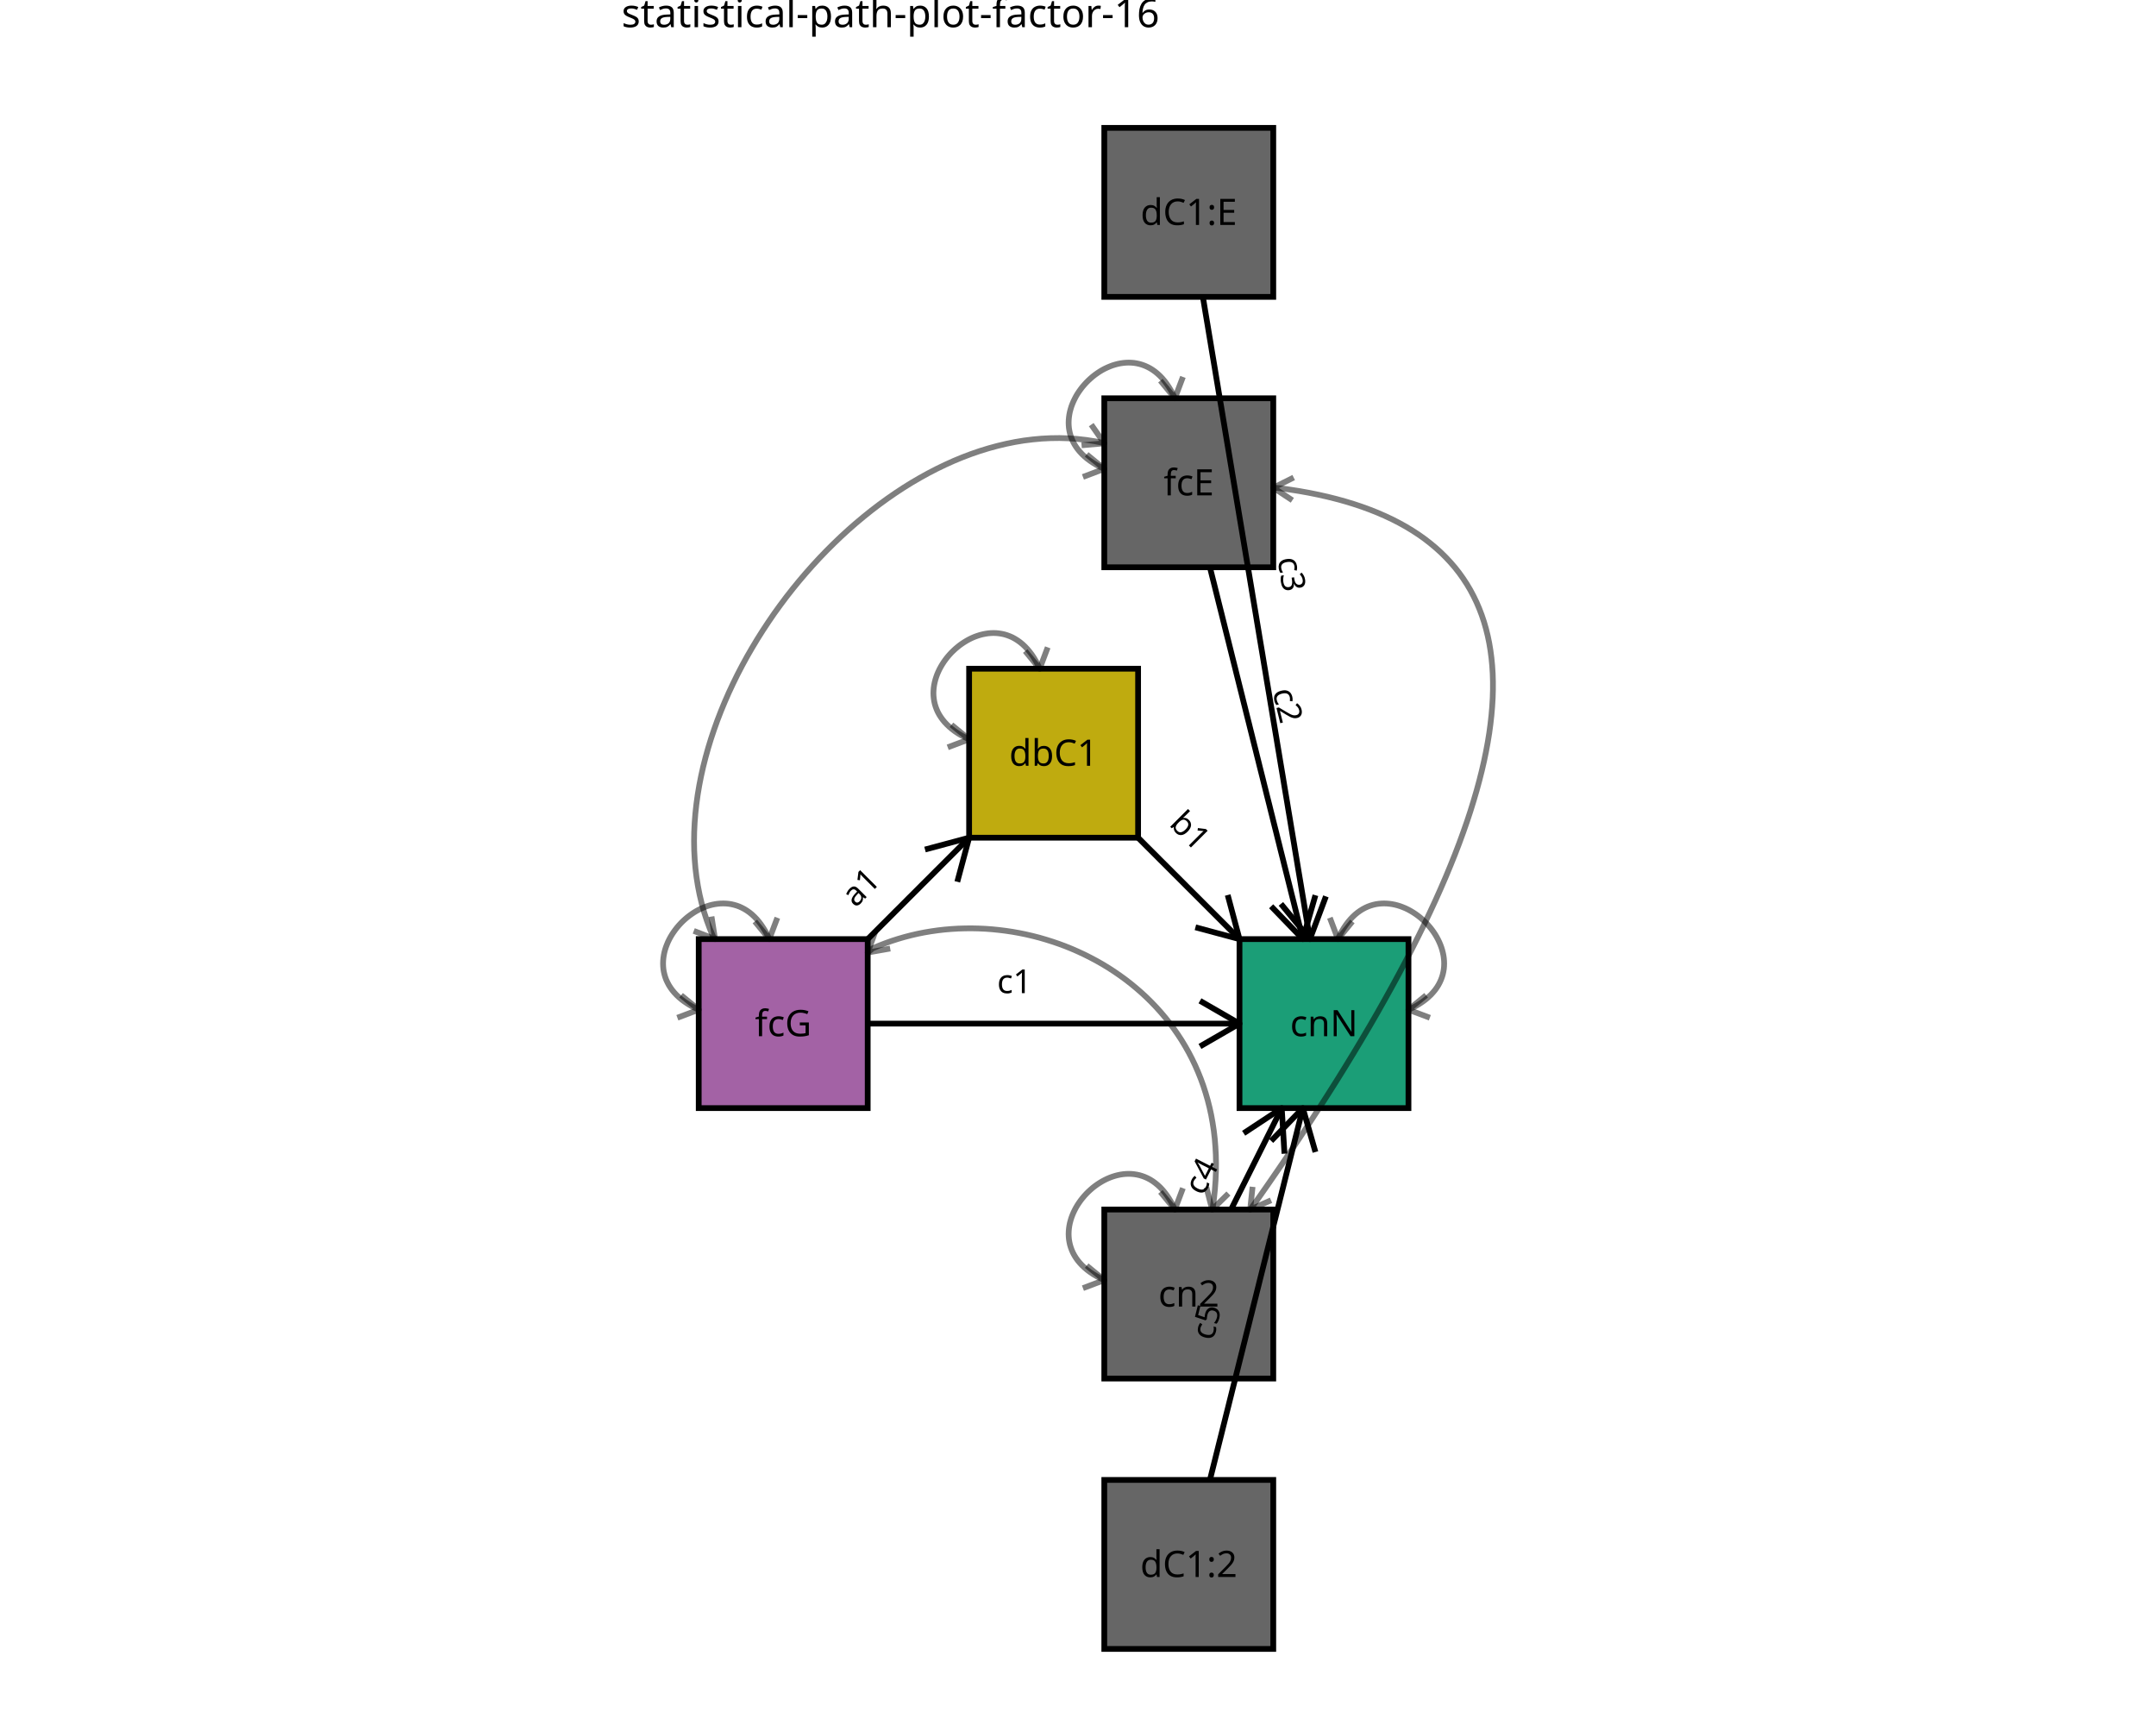
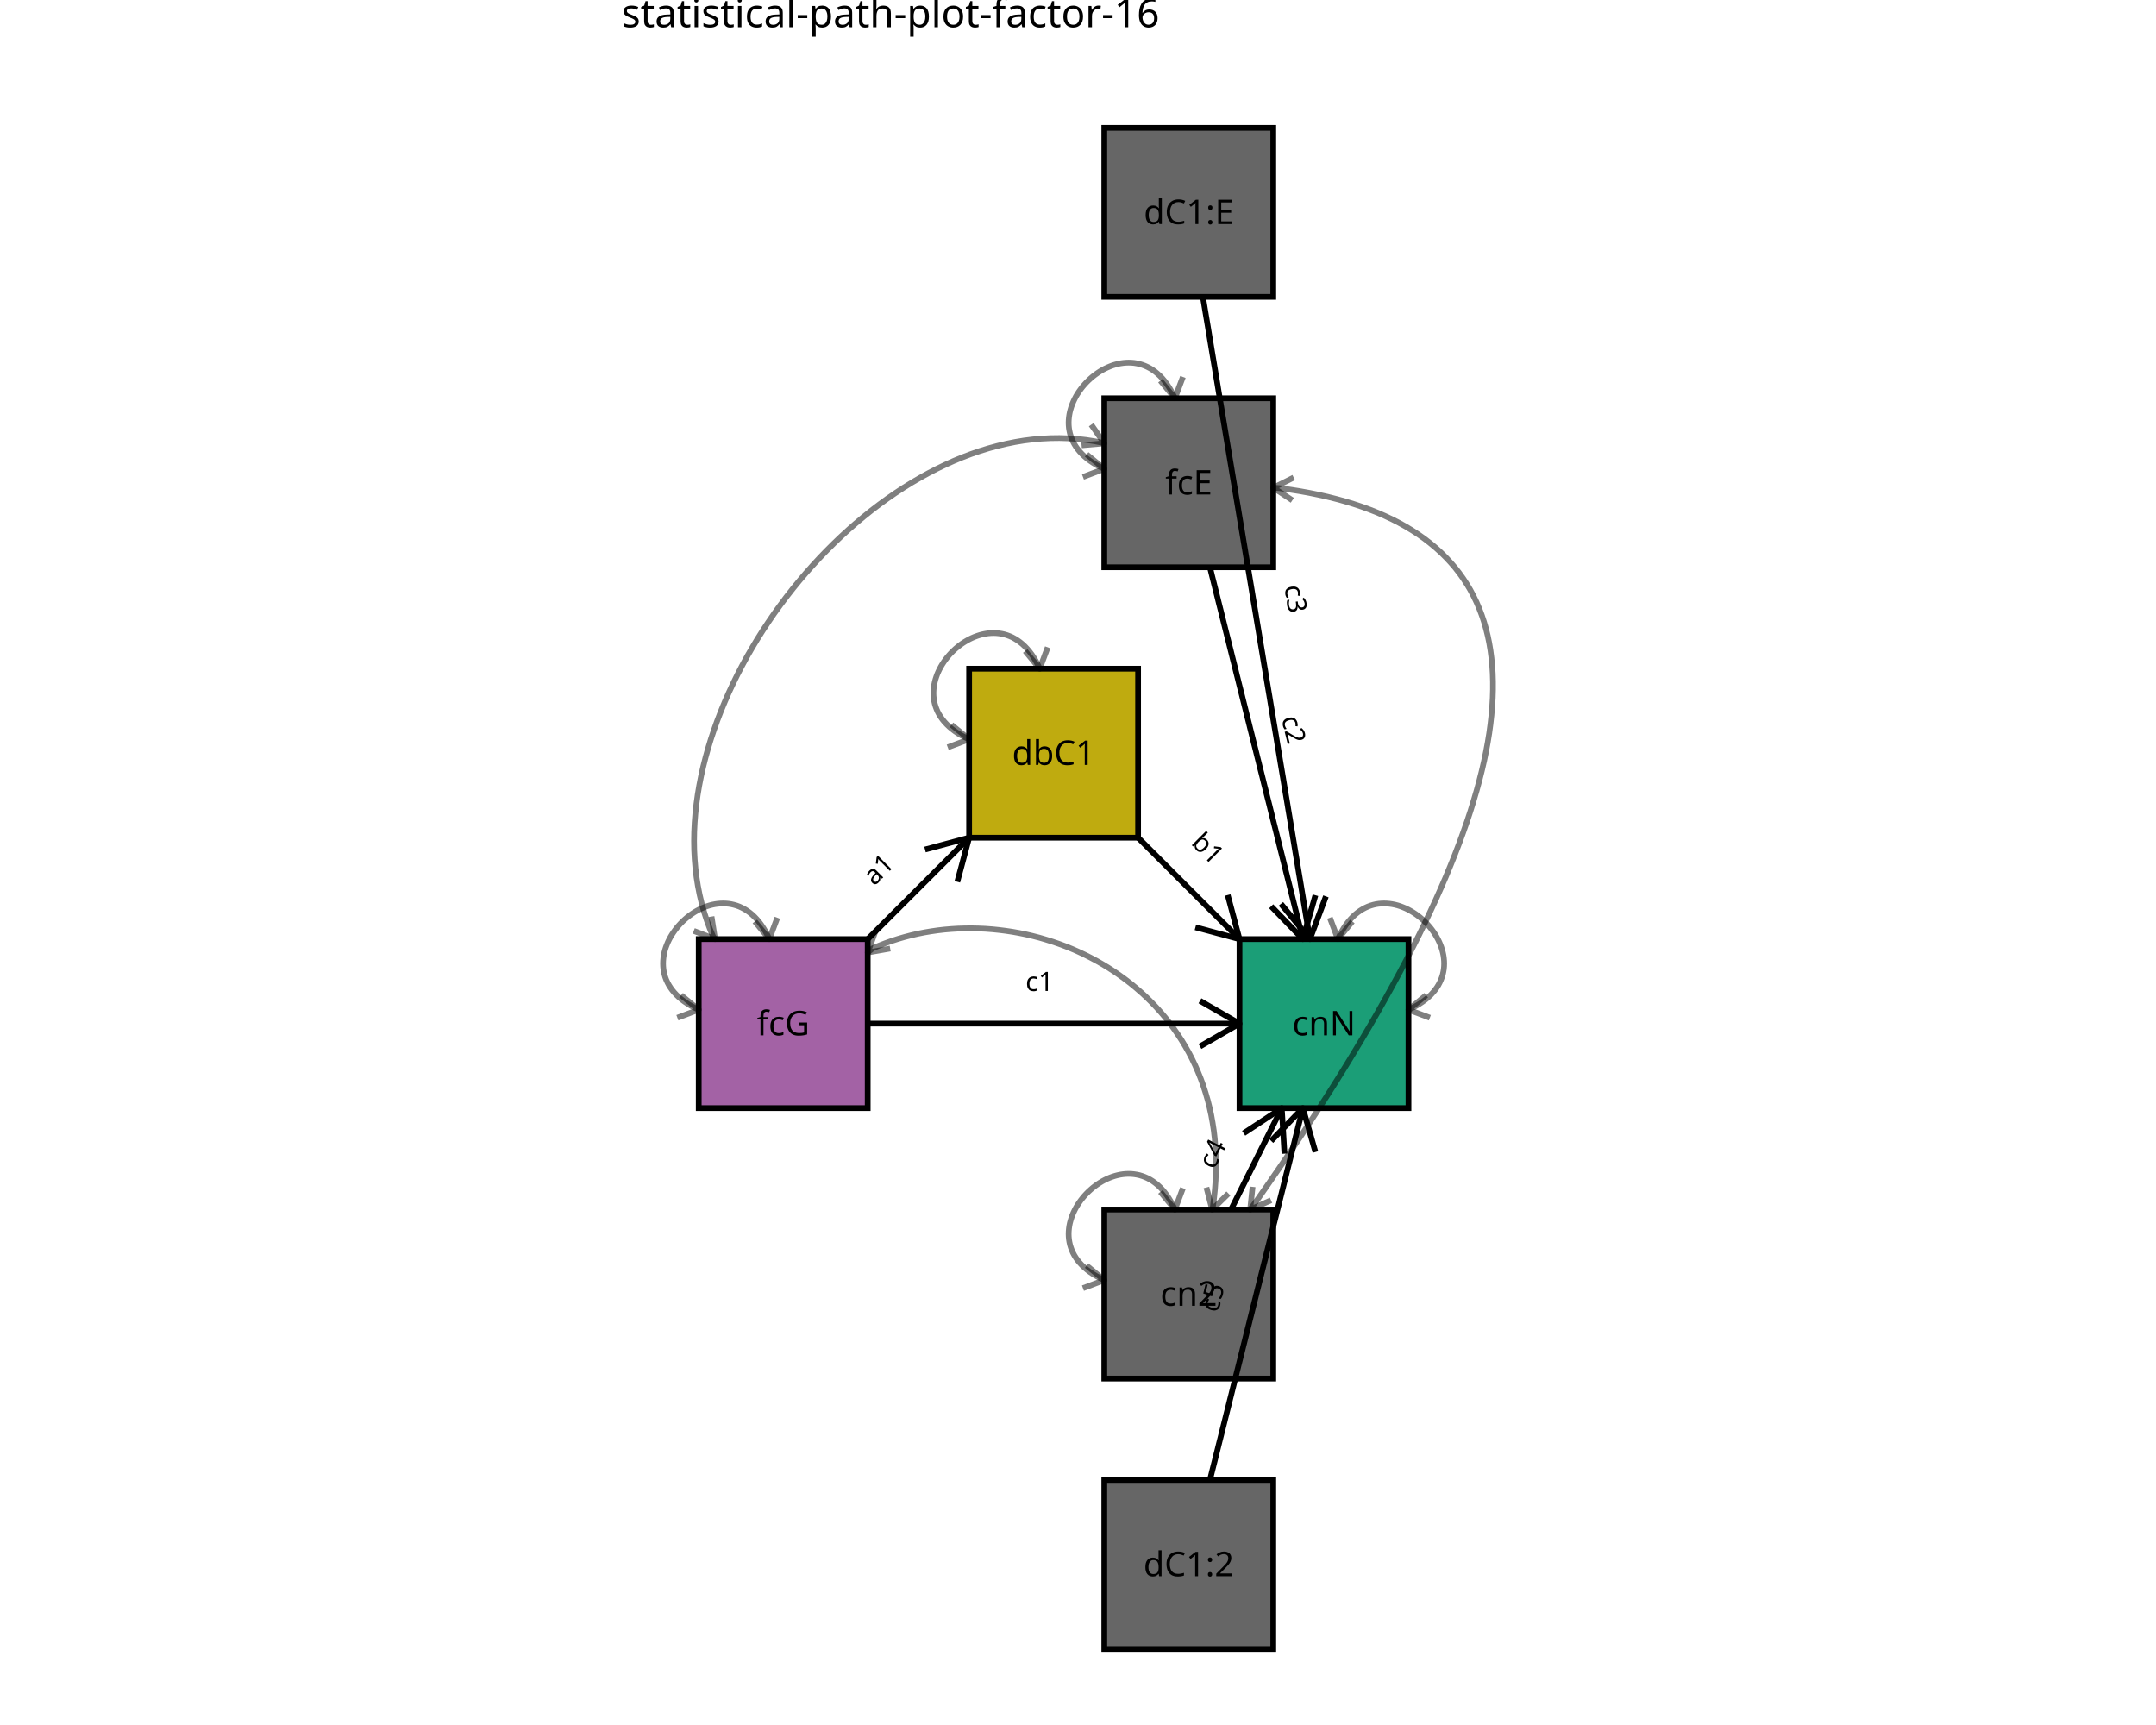
<svg xmlns="http://www.w3.org/2000/svg" class="svglite" data-engine-version="2.0" width="720.00pt" height="576.00pt" viewBox="0 0 720.00 576.00">
  <defs>
    <style type="text/css">
    .svglite line, .svglite polyline, .svglite polygon, .svglite path, .svglite rect, .svglite circle {
      fill: none;
      stroke: #000000;
      stroke-linecap: round;
      stroke-linejoin: round;
      stroke-miterlimit: 10.00;
    }
  </style>
  </defs>
  <rect width="100%" height="100%" style="stroke: none; fill: #FFFFFF;" />
  <defs>
    <clipPath id="cpMC4wMHw3MjAuMDB8MC4wMHw1NzYuMDA=">
      <rect x="0.00" y="0.00" width="720.00" height="576.00" />
    </clipPath>
  </defs>
  <g clip-path="url(#cpMC4wMHw3MjAuMDB8MC4wMHw1NzYuMDA=)">
</g>
  <defs>
    <clipPath id="cpMjA3LjU3fDUxMi40M3wwLjAwfDU3Ni4wMA==">
      <rect x="207.57" y="0.00" width="304.86" height="576.00" />
    </clipPath>
  </defs>
  <g clip-path="url(#cpMjA3LjU3fDUxMi40M3wwLjAwfDU3Ni4wMA==)">
    <rect x="207.57" y="0.00" width="304.86" height="576.00" style="stroke-width: 10.67; stroke: none;" />
  </g>
  <g clip-path="url(#cpMC4wMHw3MjAuMDB8MC4wMHw1NzYuMDA=)">
</g>
  <defs>
    <clipPath id="cpMjA3LjU3fDUxMi40M3wxNy4zMHw1NzYuMDA=">
      <rect x="207.57" y="17.30" width="304.86" height="558.70" />
    </clipPath>
  </defs>
  <g clip-path="url(#cpMjA3LjU3fDUxMi40M3wxNy4zMHw1NzYuMDA=)">
    <rect x="207.57" y="17.30" width="304.86" height="558.70" style="stroke-width: 10.67; stroke: none;" />
    <rect x="233.34" y="313.58" width="56.43" height="56.43" style="stroke-width: 1.92; stroke-linecap: butt; stroke-linejoin: miter; fill: #A362A5;" />
    <rect x="413.93" y="313.58" width="56.43" height="56.43" style="stroke-width: 1.92; stroke-linecap: butt; stroke-linejoin: miter; fill: #1B9E77;" />
    <rect x="323.64" y="223.29" width="56.43" height="56.43" style="stroke-width: 1.92; stroke-linecap: butt; stroke-linejoin: miter; fill: #BFAB0F;" />
    <rect x="368.78" y="132.99" width="56.43" height="56.43" style="stroke-width: 1.92; stroke-linecap: butt; stroke-linejoin: miter; fill: #666666;" />
    <rect x="368.78" y="42.70" width="56.43" height="56.43" style="stroke-width: 1.92; stroke-linecap: butt; stroke-linejoin: miter; fill: #666666;" />
    <rect x="368.78" y="403.88" width="56.43" height="56.43" style="stroke-width: 1.92; stroke-linecap: butt; stroke-linejoin: miter; fill: #666666;" />
    <rect x="368.78" y="494.17" width="56.43" height="56.43" style="stroke-width: 1.92; stroke-linecap: butt; stroke-linejoin: miter; fill: #666666;" />
    <polyline points="289.78,341.80 290.75,341.80 292.57,341.80 294.39,341.80 296.22,341.80 298.04,341.80 299.87,341.80 301.69,341.80 303.51,341.80 305.34,341.80 307.16,341.80 308.99,341.80 310.81,341.80 312.63,341.80 314.46,341.80 316.28,341.80 318.11,341.80 319.93,341.80 321.76,341.80 323.58,341.80 325.40,341.80 327.23,341.80 329.05,341.80 330.88,341.80 332.70,341.80 334.52,341.80 336.35,341.80 338.17,341.80 340.00,341.80 341.82,341.80 343.65,341.80 345.47,341.80 347.29,341.80 349.12,341.80 350.94,341.80 352.77,341.80 354.59,341.80 356.41,341.80 358.24,341.80 360.06,341.80 361.89,341.80 363.71,341.80 365.53,341.80 367.36,341.80 369.18,341.80 371.01,341.80 372.83,341.80 374.66,341.80 376.48,341.80 378.30,341.80 380.13,341.80 381.95,341.80 383.78,341.80 385.60,341.80 387.42,341.80 389.25,341.80 391.07,341.80 392.90,341.80 394.72,341.80 396.54,341.80 398.37,341.80 400.19,341.80 402.02,341.80 403.84,341.80 405.67,341.80 407.49,341.80 409.31,341.80 411.14,341.80 412.96,341.80 413.93,341.80 " style="stroke-width: 1.92; stroke-linecap: butt;" />
    <polyline points="400.73,349.42 413.93,341.80 400.73,334.18 " style="stroke-width: 1.92; stroke-linecap: butt;" />
    <polyline points="289.78,313.58 289.83,313.53 290.75,312.61 291.66,311.70 292.57,310.79 293.48,309.88 294.39,308.96 295.31,308.05 296.22,307.14 297.13,306.23 298.04,305.32 298.95,304.40 299.87,303.49 300.78,302.58 301.69,301.67 302.60,300.76 303.51,299.84 304.43,298.93 305.34,298.02 306.25,297.11 307.16,296.20 308.07,295.28 308.99,294.37 309.90,293.46 310.81,292.55 311.72,291.64 312.63,290.72 313.55,289.81 314.46,288.90 315.37,287.99 316.28,287.08 317.20,286.16 318.11,285.25 319.02,284.34 319.93,283.43 320.84,282.52 321.76,281.60 322.67,280.69 323.58,279.78 323.64,279.72 " style="stroke-width: 1.92; stroke-linecap: butt;" />
    <polyline points="319.69,294.45 323.64,279.72 308.91,283.67 " style="stroke-width: 1.92; stroke-linecap: butt;" />
    <polyline points="380.07,279.72 380.13,279.78 381.04,280.69 381.95,281.60 382.86,282.52 383.78,283.43 384.69,284.34 385.60,285.25 386.51,286.16 387.42,287.08 388.34,287.99 389.25,288.90 390.16,289.81 391.07,290.72 391.98,291.64 392.90,292.55 393.81,293.46 394.72,294.37 395.63,295.28 396.54,296.20 397.46,297.11 398.37,298.02 399.28,298.93 400.19,299.84 401.11,300.76 402.02,301.67 402.93,302.58 403.84,303.49 404.75,304.40 405.67,305.32 406.58,306.23 407.49,307.14 408.40,308.05 409.31,308.96 410.23,309.88 411.14,310.79 412.05,311.70 412.96,312.61 413.87,313.53 413.93,313.58 " style="stroke-width: 1.92; stroke-linecap: butt;" />
    <polyline points="399.21,309.64 413.93,313.58 409.99,298.86 " style="stroke-width: 1.92; stroke-linecap: butt;" />
    <polyline points="404.06,189.43 404.30,190.40 404.75,192.22 405.21,194.04 405.67,195.87 406.12,197.69 406.58,199.52 407.03,201.34 407.49,203.17 407.95,204.99 408.40,206.81 408.86,208.64 409.31,210.46 409.77,212.29 410.23,214.11 410.68,215.93 411.14,217.76 411.59,219.58 412.05,221.41 412.51,223.23 412.96,225.06 413.42,226.88 413.87,228.70 414.33,230.53 414.79,232.35 415.24,234.18 415.70,236.00 416.15,237.82 416.61,239.65 417.07,241.47 417.52,243.30 417.98,245.12 418.43,246.94 418.89,248.77 419.35,250.59 419.80,252.42 420.26,254.24 420.71,256.07 421.17,257.89 421.63,259.71 422.08,261.54 422.54,263.36 422.99,265.19 423.45,267.01 423.91,268.83 424.36,270.66 424.82,272.48 425.27,274.31 425.73,276.13 426.19,277.95 426.64,279.78 427.10,281.60 427.55,283.43 428.01,285.25 428.47,287.08 428.92,288.90 429.38,290.72 429.84,292.55 430.29,294.37 430.75,296.20 431.20,298.02 431.66,299.84 432.12,301.67 432.57,303.49 433.03,305.32 433.48,307.14 433.94,308.96 434.40,310.79 434.85,312.61 435.09,313.58 " style="stroke-width: 1.92; stroke-linecap: butt;" />
    <polyline points="424.50,302.62 435.09,313.58 439.29,298.93 " style="stroke-width: 1.92; stroke-linecap: butt;" />
    <polyline points="401.70,99.13 402.02,101.01 402.47,103.75 402.93,106.49 403.39,109.22 403.84,111.96 404.30,114.70 404.75,117.43 405.21,120.17 405.67,122.90 406.12,125.64 406.58,128.38 407.03,131.11 407.49,133.85 407.95,136.58 408.40,139.32 408.86,142.06 409.31,144.79 409.77,147.53 410.23,150.27 410.68,153.00 411.14,155.74 411.59,158.47 412.05,161.21 412.51,163.95 412.96,166.68 413.42,169.42 413.87,172.16 414.33,174.89 414.79,177.63 415.24,180.36 415.70,183.10 416.15,185.84 416.61,188.57 417.07,191.31 417.52,194.04 417.98,196.78 418.43,199.52 418.89,202.25 419.35,204.99 419.80,207.73 420.26,210.46 420.71,213.20 421.17,215.93 421.63,218.67 422.08,221.41 422.54,224.14 422.99,226.88 423.45,229.62 423.91,232.35 424.36,235.09 424.82,237.82 425.27,240.56 425.73,243.30 426.19,246.03 426.64,248.77 427.10,251.50 427.55,254.24 428.01,256.98 428.47,259.71 428.92,262.45 429.38,265.19 429.84,267.92 430.29,270.66 430.75,273.39 431.20,276.13 431.66,278.87 432.12,281.60 432.57,284.34 433.03,287.08 433.48,289.81 433.94,292.55 434.40,295.28 434.85,298.02 435.31,300.76 435.76,303.49 436.22,306.23 436.68,308.96 437.13,311.70 437.45,313.58 " style="stroke-width: 1.92; stroke-linecap: butt;" />
    <polyline points="427.76,301.81 437.45,313.58 442.79,299.31 " style="stroke-width: 1.92; stroke-linecap: butt;" />
    <polyline points="411.11,403.88 411.14,403.82 411.59,402.91 412.05,402.00 412.51,401.08 412.96,400.17 413.42,399.26 413.87,398.35 414.33,397.44 414.79,396.52 415.24,395.61 415.70,394.70 416.15,393.79 416.61,392.87 417.07,391.96 417.52,391.05 417.98,390.14 418.43,389.23 418.89,388.31 419.35,387.40 419.80,386.49 420.26,385.58 420.71,384.67 421.17,383.75 421.63,382.84 422.08,381.93 422.54,381.02 422.99,380.11 423.45,379.19 423.91,378.28 424.36,377.37 424.82,376.46 425.27,375.55 425.73,374.63 426.19,373.72 426.64,372.81 427.10,371.90 427.55,370.99 428.01,370.07 428.04,370.02 " style="stroke-width: 1.92; stroke-linecap: butt;" />
    <polyline points="428.95,385.23 428.04,370.02 415.32,378.41 " style="stroke-width: 1.92; stroke-linecap: butt;" />
    <polyline points="404.06,494.17 404.30,493.20 404.75,491.38 405.21,489.55 405.67,487.73 406.12,485.91 406.58,484.08 407.03,482.26 407.49,480.43 407.95,478.61 408.40,476.78 408.86,474.96 409.31,473.14 409.77,471.31 410.23,469.49 410.68,467.66 411.14,465.84 411.59,464.02 412.05,462.19 412.51,460.37 412.96,458.54 413.42,456.72 413.87,454.90 414.33,453.07 414.79,451.25 415.24,449.42 415.70,447.60 416.15,445.77 416.61,443.95 417.07,442.13 417.52,440.30 417.98,438.48 418.43,436.65 418.89,434.83 419.35,433.01 419.80,431.18 420.26,429.36 420.71,427.53 421.17,425.71 421.63,423.88 422.08,422.06 422.54,420.24 422.99,418.41 423.45,416.59 423.91,414.76 424.36,412.94 424.82,411.12 425.27,409.29 425.73,407.47 426.19,405.64 426.64,403.82 427.10,402.00 427.55,400.17 428.01,398.35 428.47,396.52 428.92,394.70 429.38,392.87 429.84,391.05 430.29,389.23 430.75,387.40 431.20,385.58 431.66,383.75 432.12,381.93 432.57,380.11 433.03,378.28 433.48,376.46 433.94,374.63 434.40,372.81 434.85,370.99 435.09,370.02 " style="stroke-width: 1.92; stroke-linecap: butt;" />
    <polyline points="439.29,384.67 435.09,370.02 424.50,380.97 " style="stroke-width: 1.92; stroke-linecap: butt;" />
-     <text x="338.80" y="331.63" text-anchor="middle" style="font-size: 11.04px; font-family: sans;" textLength="11.66px" lengthAdjust="spacingAndGlyphs">c1</text>
-     <text transform="translate(290.10,298.88) rotate(-45)" text-anchor="middle" style="font-size: 11.04px; font-family: sans;" textLength="12.28px" lengthAdjust="spacingAndGlyphs">a1</text>
-     <text transform="translate(394.77,280.04) rotate(-315)" text-anchor="middle" style="font-size: 11.04px; font-family: sans;" textLength="12.28px" lengthAdjust="spacingAndGlyphs">b1</text>
-     <text transform="translate(426.28,236.40) rotate(-284)" text-anchor="middle" style="font-size: 11.04px; font-family: sans;" textLength="11.66px" lengthAdjust="spacingAndGlyphs">c2</text>
-     <text transform="translate(427.54,192.28) rotate(-279)" text-anchor="middle" style="font-size: 11.04px; font-family: sans;" textLength="11.66px" lengthAdjust="spacingAndGlyphs">c3</text>
-     <text transform="translate(404.46,394.44) rotate(-63)" text-anchor="middle" style="font-size: 11.04px; font-family: sans;" textLength="11.66px" lengthAdjust="spacingAndGlyphs">c4</text>
-     <text transform="translate(406.55,442.27) rotate(-76)" text-anchor="middle" style="font-size: 11.04px; font-family: sans;" textLength="11.66px" lengthAdjust="spacingAndGlyphs">c5</text>
-     <text x="261.56" y="346.00" text-anchor="middle" style="font-size: 12.19px; font-family: sans;" textLength="18.98px" lengthAdjust="spacingAndGlyphs">fcG</text>
-     <text x="442.15" y="346.00" text-anchor="middle" style="font-size: 12.19px; font-family: sans;" textLength="21.69px" lengthAdjust="spacingAndGlyphs">cnN</text>
-     <text x="351.85" y="255.70" text-anchor="middle" style="font-size: 12.19px; font-family: sans;" textLength="29.16px" lengthAdjust="spacingAndGlyphs">dbC1</text>
-     <text x="397.00" y="165.41" text-anchor="middle" style="font-size: 12.19px; font-family: sans;" textLength="17.63px" lengthAdjust="spacingAndGlyphs">fcE</text>
-     <text x="397.00" y="75.11" text-anchor="middle" style="font-size: 12.19px; font-family: sans;" textLength="33.90px" lengthAdjust="spacingAndGlyphs">dC1:E</text>
-     <text x="397.00" y="436.29" text-anchor="middle" style="font-size: 12.19px; font-family: sans;" textLength="19.67px" lengthAdjust="spacingAndGlyphs">cn2</text>
-     <text x="397.00" y="526.58" text-anchor="middle" style="font-size: 12.19px; font-family: sans;" textLength="32.54px" lengthAdjust="spacingAndGlyphs">dC1:2</text>
+     <text x="347.18" y="330.90" text-anchor="middle" style="font-size: 8.91px; font-family: sans;" textLength="9.41px" lengthAdjust="spacingAndGlyphs">c1</text>
+     <text transform="translate(295.50,292.44) rotate(-45)" text-anchor="middle" style="font-size: 8.91px; font-family: sans;" textLength="9.91px" lengthAdjust="spacingAndGlyphs">a1</text>
+     <text transform="translate(401.22,285.45) rotate(-315)" text-anchor="middle" style="font-size: 8.91px; font-family: sans;" textLength="9.91px" lengthAdjust="spacingAndGlyphs">b1</text>
+     <text transform="translate(429.02,244.35) rotate(-284)" text-anchor="middle" style="font-size: 8.91px; font-family: sans;" textLength="9.41px" lengthAdjust="spacingAndGlyphs">c2</text>
+     <text transform="translate(429.64,200.42) rotate(-279)" text-anchor="middle" style="font-size: 8.91px; font-family: sans;" textLength="9.41px" lengthAdjust="spacingAndGlyphs">c3</text>
+     <text transform="translate(407.55,386.61) rotate(-63)" text-anchor="middle" style="font-size: 8.91px; font-family: sans;" textLength="9.41px" lengthAdjust="spacingAndGlyphs">c4</text>
+     <text transform="translate(407.87,433.96) rotate(-76)" text-anchor="middle" style="font-size: 8.91px; font-family: sans;" textLength="9.41px" lengthAdjust="spacingAndGlyphs">c5</text>
+     <text x="261.56" y="345.72" text-anchor="middle" style="font-size: 11.38px; font-family: sans;" textLength="17.71px" lengthAdjust="spacingAndGlyphs">fcG</text>
+     <text x="442.15" y="345.72" text-anchor="middle" style="font-size: 11.38px; font-family: sans;" textLength="20.25px" lengthAdjust="spacingAndGlyphs">cnN</text>
+     <text x="351.85" y="255.42" text-anchor="middle" style="font-size: 11.38px; font-family: sans;" textLength="27.21px" lengthAdjust="spacingAndGlyphs">dbC1</text>
+     <text x="397.00" y="165.13" text-anchor="middle" style="font-size: 11.38px; font-family: sans;" textLength="16.45px" lengthAdjust="spacingAndGlyphs">fcE</text>
+     <text x="397.00" y="74.83" text-anchor="middle" style="font-size: 11.38px; font-family: sans;" textLength="31.64px" lengthAdjust="spacingAndGlyphs">dC1:E</text>
+     <text x="397.00" y="436.01" text-anchor="middle" style="font-size: 11.38px; font-family: sans;" textLength="18.36px" lengthAdjust="spacingAndGlyphs">cn2</text>
+     <text x="397.00" y="526.30" text-anchor="middle" style="font-size: 11.38px; font-family: sans;" textLength="30.37px" lengthAdjust="spacingAndGlyphs">dC1:2</text>
    <polyline points="238.79,313.58 238.19,312.84 237.05,310.10 236.03,307.32 235.12,304.50 234.33,301.65 233.64,298.76 233.07,295.84 232.60,292.89 232.24,289.92 231.99,286.92 231.83,283.89 231.78,280.85 231.83,277.79 231.98,274.72 232.22,271.63 232.56,268.53 232.99,265.42 233.51,262.31 234.12,259.19 234.82,256.07 235.61,252.95 236.48,249.83 237.43,246.72 238.47,243.61 239.58,240.51 240.77,237.43 242.04,234.36 243.38,231.30 244.80,228.26 246.28,225.24 247.84,222.24 249.46,219.27 251.16,216.33 252.91,213.41 254.73,210.53 256.61,207.68 258.54,204.86 260.54,202.09 262.59,199.35 264.70,196.66 266.86,194.01 269.07,191.41 271.33,188.86 273.64,186.35 275.99,183.91 278.39,181.52 280.83,179.18 283.31,176.91 285.83,174.70 288.39,172.56 290.98,170.48 293.61,168.47 296.28,166.53 298.97,164.67 301.69,162.88 304.44,161.17 307.22,159.55 310.02,158.00 312.84,156.54 315.68,155.17 318.54,153.88 321.42,152.69 324.32,151.59 327.23,150.59 330.15,149.69 333.09,148.89 336.03,148.19 338.98,147.59 341.94,147.10 344.90,146.73 347.86,146.46 350.83,146.31 353.79,146.27 356.75,146.36 359.71,146.56 362.66,146.89 365.60,147.34 368.54,147.92 368.78,148.03 " style="stroke-width: 1.92; stroke: #000000; stroke-opacity: 0.50; stroke-linecap: butt;" />
    <polyline points="231.68,310.84 238.79,313.58 237.61,306.05 " style="stroke-width: 1.92; stroke: #000000; stroke-opacity: 0.50; stroke-linecap: butt;" />
    <polyline points="361.19,148.69 368.78,148.03 364.42,141.79 " style="stroke-width: 1.92; stroke: #000000; stroke-opacity: 0.50; stroke-linecap: butt;" />
    <polyline points="289.78,318.06 291.43,316.67 293.51,315.78 295.62,314.96 297.74,314.20 299.89,313.51 302.06,312.88 304.25,312.31 306.45,311.80 308.67,311.36 310.91,310.98 313.15,310.66 315.41,310.40 317.67,310.21 319.94,310.07 322.21,310.00 324.49,309.98 326.77,310.03 329.05,310.13 331.33,310.30 333.60,310.53 335.87,310.81 338.14,311.15 340.39,311.55 342.64,312.01 344.87,312.53 347.09,313.10 349.29,313.74 351.48,314.43 353.65,315.17 355.80,315.97 357.93,316.83 360.03,317.75 362.11,318.72 364.16,319.75 366.19,320.83 368.18,321.96 370.14,323.15 372.07,324.40 373.96,325.70 375.82,327.05 377.64,328.46 379.41,329.92 381.15,331.43 382.84,332.99 384.49,334.61 386.09,336.28 387.64,338.00 389.14,339.77 390.59,341.60 391.98,343.47 393.32,345.40 394.61,347.37 395.83,349.40 397.00,351.47 398.10,353.60 399.14,355.77 400.11,358.00 401.02,360.27 401.86,362.59 402.62,364.96 403.32,367.38 403.94,369.84 404.49,372.35 404.95,374.91 405.35,377.52 405.66,380.17 405.88,382.87 406.03,385.61 406.09,388.40 406.06,391.24 405.94,394.12 405.73,397.04 405.43,400.01 405.04,403.02 404.80,403.88 " style="stroke-width: 1.92; stroke: #000000; stroke-opacity: 0.50; stroke-linecap: butt;" />
    <polyline points="292.37,310.90 289.78,318.06 297.28,316.73 " style="stroke-width: 1.92; stroke: #000000; stroke-opacity: 0.50; stroke-linecap: butt;" />
    <polyline points="402.89,396.50 404.80,403.88 410.24,398.53 " style="stroke-width: 1.92; stroke: #000000; stroke-opacity: 0.50; stroke-linecap: butt;" />
    <polyline points="425.22,162.86 427.18,162.98 430.58,163.45 433.90,163.97 437.13,164.55 440.28,165.19 443.35,165.88 446.34,166.63 449.24,167.43 452.06,168.29 454.79,169.20 457.45,170.17 460.02,171.19 462.50,172.27 464.91,173.40 467.23,174.59 469.47,175.83 471.62,177.13 473.70,178.48 475.69,179.89 477.59,181.36 479.42,182.88 481.16,184.45 482.82,186.09 484.39,187.77 485.89,189.51 487.30,191.31 488.62,193.16 489.87,195.07 491.03,197.03 492.10,199.05 493.10,201.12 494.01,203.25 494.84,205.43 495.59,207.67 496.25,209.96 496.83,212.31 497.33,214.72 497.74,217.18 498.07,219.69 498.32,222.26 498.49,224.89 498.57,227.57 498.57,230.31 498.49,233.10 498.32,235.94 498.07,238.85 497.74,241.80 497.33,244.82 496.83,247.88 496.25,251.01 495.59,254.19 494.84,257.42 494.01,260.71 493.10,264.05 492.10,267.45 491.03,270.91 489.87,274.42 488.62,277.98 487.30,281.60 485.89,285.28 484.39,289.01 482.82,292.80 481.16,296.64 479.42,300.54 477.59,304.49 475.69,308.50 473.70,312.56 471.62,316.68 469.47,320.85 467.23,325.08 464.91,329.36 462.50,333.70 460.02,338.10 457.45,342.55 454.79,347.05 452.06,351.61 449.24,356.23 446.34,360.90 443.35,365.62 440.28,370.40 437.13,375.24 433.90,380.13 430.58,385.08 427.18,390.08 423.70,395.14 420.13,400.25 417.50,403.88 " style="stroke-width: 1.92; stroke: #000000; stroke-opacity: 0.50; stroke-linecap: butt;" />
    <polyline points="432.03,159.45 425.22,162.86 431.58,167.05 " style="stroke-width: 1.92; stroke: #000000; stroke-opacity: 0.50; stroke-linecap: butt;" />
    <polyline points="418.30,396.30 417.50,403.88 424.46,400.78 " style="stroke-width: 1.92; stroke: #000000; stroke-opacity: 0.50; stroke-linecap: butt;" />
    <polyline points="256.91,313.58 256.91,313.56 256.28,312.25 255.63,311.03 254.94,309.89 254.23,308.83 253.50,307.85 252.74,306.95 251.96,306.13 251.16,305.38 250.34,304.71 249.50,304.11 248.65,303.58 247.78,303.12 246.91,302.72 246.02,302.39 245.12,302.13 244.22,301.92 243.32,301.78 242.41,301.70 241.49,301.67 240.58,301.70 239.67,301.78 238.77,301.91 237.86,302.09 236.97,302.32 236.08,302.60 235.21,302.93 234.34,303.29 233.49,303.70 232.65,304.15 231.83,304.64 231.03,305.17 230.25,305.73 229.49,306.32 228.76,306.94 228.04,307.60 227.36,308.28 226.70,309.00 226.08,309.73 225.49,310.49 224.93,311.27 224.40,312.07 223.91,312.89 223.46,313.73 223.05,314.58 222.69,315.45 222.36,316.32 222.08,317.21 221.85,318.10 221.67,319.01 221.54,319.91 221.46,320.82 221.43,321.73 221.46,322.65 221.54,323.56 221.68,324.46 221.89,325.36 222.15,326.26 222.48,327.15 222.88,328.02 223.34,328.89 223.87,329.74 224.47,330.58 225.14,331.39 225.89,332.20 226.71,332.98 227.61,333.74 228.59,334.47 229.65,335.18 230.79,335.87 232.01,336.52 233.32,337.15 233.34,337.15 " style="stroke-width: 1.92; stroke: #000000; stroke-opacity: 0.50; stroke-linecap: butt;" />
    <polyline points="252.08,307.69 256.91,313.58 259.60,306.45 " style="stroke-width: 1.92; stroke: #000000; stroke-opacity: 0.50; stroke-linecap: butt;" />
    <polyline points="226.21,339.84 233.34,337.15 227.45,332.32 " style="stroke-width: 1.92; stroke: #000000; stroke-opacity: 0.50; stroke-linecap: butt;" />
    <polyline points="392.35,132.99 392.35,132.97 391.72,131.66 391.07,130.44 390.38,129.30 389.67,128.24 388.94,127.26 388.18,126.36 387.40,125.54 386.60,124.80 385.78,124.12 384.94,123.52 384.09,122.99 383.22,122.53 382.35,122.14 381.46,121.81 380.57,121.54 379.66,121.34 378.76,121.19 377.85,121.11 376.94,121.08 376.02,121.11 375.11,121.19 374.21,121.32 373.30,121.50 372.41,121.74 371.52,122.01 370.65,122.34 369.78,122.71 368.93,123.11 368.09,123.56 367.27,124.05 366.47,124.58 365.69,125.14 364.93,125.73 364.20,126.36 363.49,127.01 362.80,127.70 362.15,128.41 361.52,129.14 360.93,129.90 360.37,130.68 359.84,131.48 359.35,132.30 358.91,133.14 358.50,133.99 358.13,134.86 357.80,135.73 357.53,136.62 357.29,137.51 357.11,138.42 356.98,139.32 356.90,140.23 356.87,141.15 356.90,142.06 356.98,142.97 357.13,143.87 357.33,144.78 357.60,145.67 357.93,146.56 358.32,147.43 358.78,148.30 359.31,149.15 359.91,149.99 360.59,150.81 361.33,151.61 362.15,152.39 363.05,153.15 364.03,153.88 365.09,154.59 366.23,155.28 367.45,155.93 368.76,156.56 368.78,156.56 " style="stroke-width: 1.92; stroke: #000000; stroke-opacity: 0.50; stroke-linecap: butt;" />
    <polyline points="387.52,127.10 392.35,132.99 395.04,125.86 " style="stroke-width: 1.92; stroke: #000000; stroke-opacity: 0.50; stroke-linecap: butt;" />
    <polyline points="361.65,159.25 368.78,156.56 362.89,151.73 " style="stroke-width: 1.92; stroke: #000000; stroke-opacity: 0.50; stroke-linecap: butt;" />
    <polyline points="392.35,403.88 392.35,403.85 391.72,402.55 391.07,401.32 390.38,400.18 389.67,399.12 388.94,398.15 388.18,397.25 387.40,396.42 386.60,395.68 385.78,395.01 384.94,394.40 384.09,393.87 383.22,393.41 382.35,393.02 381.46,392.69 380.57,392.42 379.66,392.22 378.76,392.08 377.85,391.99 376.94,391.96 376.02,391.99 375.11,392.07 374.21,392.20 373.30,392.39 372.41,392.62 371.52,392.90 370.65,393.22 369.78,393.59 368.93,394.00 368.09,394.45 367.27,394.94 366.47,395.46 365.69,396.02 364.93,396.61 364.20,397.24 363.49,397.89 362.80,398.58 362.15,399.29 361.52,400.03 360.93,400.78 360.37,401.57 359.84,402.37 359.35,403.19 358.91,404.02 358.50,404.87 358.13,405.74 357.80,406.62 357.53,407.50 357.29,408.40 357.11,409.30 356.98,410.21 356.90,411.12 356.87,412.03 356.90,412.94 356.98,413.85 357.13,414.76 357.33,415.66 357.60,416.55 357.93,417.44 358.32,418.32 358.78,419.18 359.31,420.03 359.91,420.87 360.59,421.69 361.33,422.49 362.15,423.27 363.05,424.03 364.03,424.77 365.09,425.48 366.23,426.16 367.45,426.82 368.76,427.44 368.78,427.45 " style="stroke-width: 1.92; stroke: #000000; stroke-opacity: 0.50; stroke-linecap: butt;" />
    <polyline points="387.52,397.98 392.35,403.88 395.04,396.74 " style="stroke-width: 1.92; stroke: #000000; stroke-opacity: 0.50; stroke-linecap: butt;" />
    <polyline points="361.65,430.13 368.78,427.45 362.89,422.61 " style="stroke-width: 1.92; stroke: #000000; stroke-opacity: 0.50; stroke-linecap: butt;" />
    <polyline points="347.21,223.29 347.20,223.27 346.58,221.96 345.92,220.73 345.24,219.59 344.53,218.53 343.79,217.56 343.03,216.66 342.25,215.84 341.45,215.09 340.63,214.42 339.79,213.82 338.94,213.29 338.08,212.82 337.20,212.43 336.31,212.10 335.42,211.83 334.52,211.63 333.61,211.49 332.70,211.40 331.79,211.37 330.88,211.40 329.97,211.48 329.06,211.62 328.16,211.80 327.26,212.03 326.38,212.31 325.50,212.63 324.63,213.00 323.78,213.41 322.95,213.86 322.13,214.35 321.33,214.87 320.54,215.43 319.79,216.03 319.05,216.65 318.34,217.31 317.65,217.99 317.00,218.70 316.37,219.44 315.78,220.20 315.22,220.98 314.70,221.78 314.21,222.60 313.76,223.43 313.35,224.29 312.98,225.15 312.66,226.03 312.38,226.91 312.15,227.81 311.96,228.71 311.83,229.62 311.75,230.53 311.72,231.44 311.75,232.35 311.84,233.26 311.98,234.17 312.18,235.07 312.45,235.96 312.78,236.85 313.17,237.73 313.63,238.59 314.17,239.44 314.77,240.28 315.44,241.10 316.19,241.90 317.01,242.68 317.91,243.44 318.88,244.18 319.94,244.89 321.08,245.57 322.31,246.23 323.62,246.85 323.64,246.86 " style="stroke-width: 1.92; stroke: #000000; stroke-opacity: 0.50; stroke-linecap: butt;" />
    <polyline points="342.37,217.39 347.21,223.29 349.89,216.16 " style="stroke-width: 1.92; stroke: #000000; stroke-opacity: 0.50; stroke-linecap: butt;" />
    <polyline points="316.50,249.54 323.64,246.86 317.74,242.02 " style="stroke-width: 1.92; stroke: #000000; stroke-opacity: 0.50; stroke-linecap: butt;" />
    <polyline points="470.36,337.15 470.39,337.15 471.70,336.52 472.92,335.87 474.06,335.18 475.12,334.47 476.10,333.74 476.99,332.98 477.82,332.20 478.56,331.39 479.24,330.58 479.84,329.74 480.37,328.89 480.83,328.02 481.22,327.15 481.55,326.26 481.82,325.36 482.02,324.46 482.17,323.56 482.25,322.65 482.28,321.73 482.25,320.82 482.17,319.91 482.04,319.01 481.85,318.10 481.62,317.21 481.34,316.32 481.02,315.45 480.65,314.58 480.24,313.73 479.79,312.89 479.31,312.07 478.78,311.27 478.22,310.49 477.63,309.73 477.00,309.00 476.35,308.28 475.66,307.60 474.95,306.94 474.22,306.32 473.46,305.73 472.68,305.17 471.87,304.64 471.05,304.15 470.22,303.70 469.37,303.29 468.50,302.93 467.63,302.60 466.74,302.32 465.84,302.09 464.94,301.91 464.04,301.78 463.13,301.70 462.21,301.67 461.30,301.70 460.39,301.78 459.48,301.92 458.58,302.13 457.69,302.39 456.80,302.72 455.92,303.12 455.06,303.58 454.21,304.11 453.37,304.71 452.55,305.38 451.75,306.13 450.97,306.95 450.21,307.85 449.47,308.83 448.76,309.89 448.08,311.03 447.42,312.25 446.80,313.56 446.80,313.58 " style="stroke-width: 1.92; stroke: #000000; stroke-opacity: 0.50; stroke-linecap: butt;" />
    <polyline points="476.26,332.32 470.36,337.15 477.50,339.84 " style="stroke-width: 1.92; stroke: #000000; stroke-opacity: 0.50; stroke-linecap: butt;" />
    <polyline points="444.11,306.45 446.80,313.58 451.63,307.69 " style="stroke-width: 1.92; stroke: #000000; stroke-opacity: 0.50; stroke-linecap: butt;" />
  </g>
  <g clip-path="url(#cpMC4wMHw3MjAuMDB8MC4wMHw1NzYuMDA=)">
    <text x="207.57" y="9.08" style="font-size: 13.20px; font-family: sans;" textLength="166.55px" lengthAdjust="spacingAndGlyphs">statistical-path-plot-factor-16</text>
  </g>
</svg>
